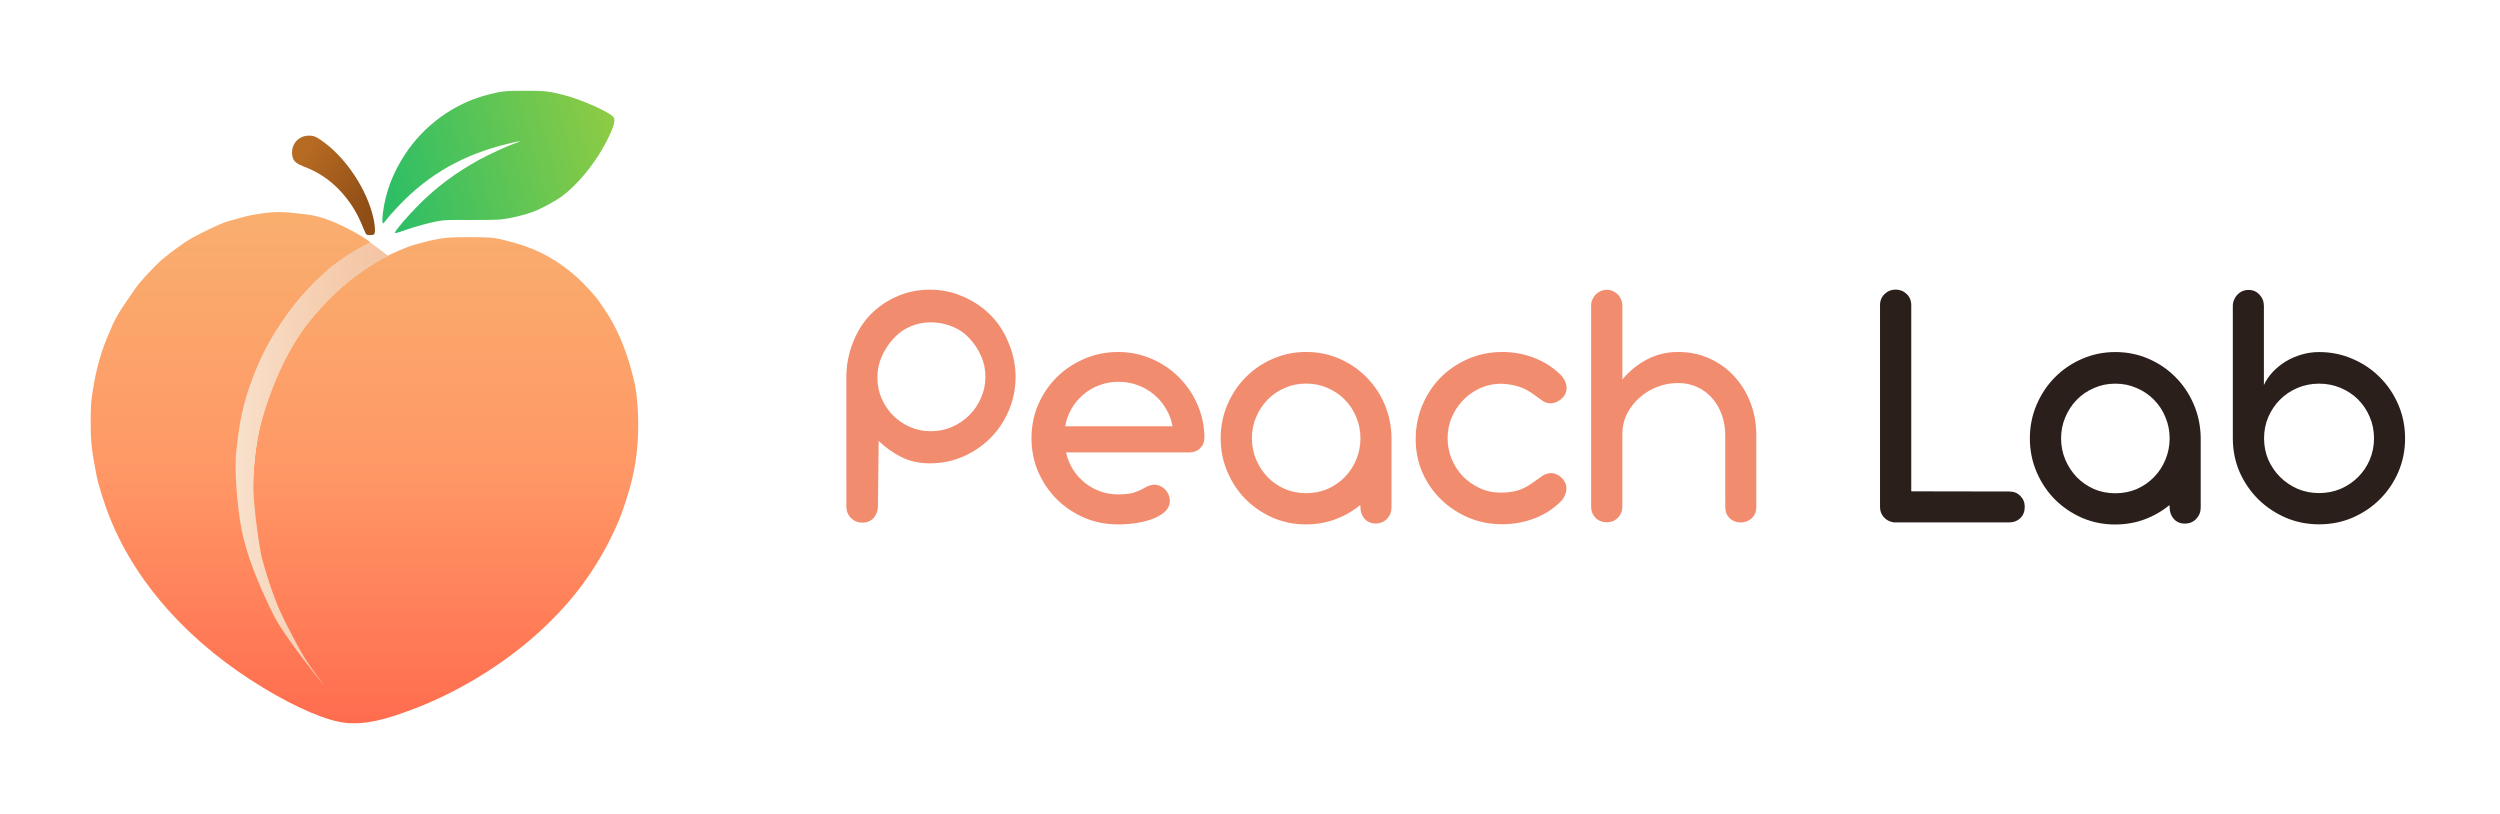
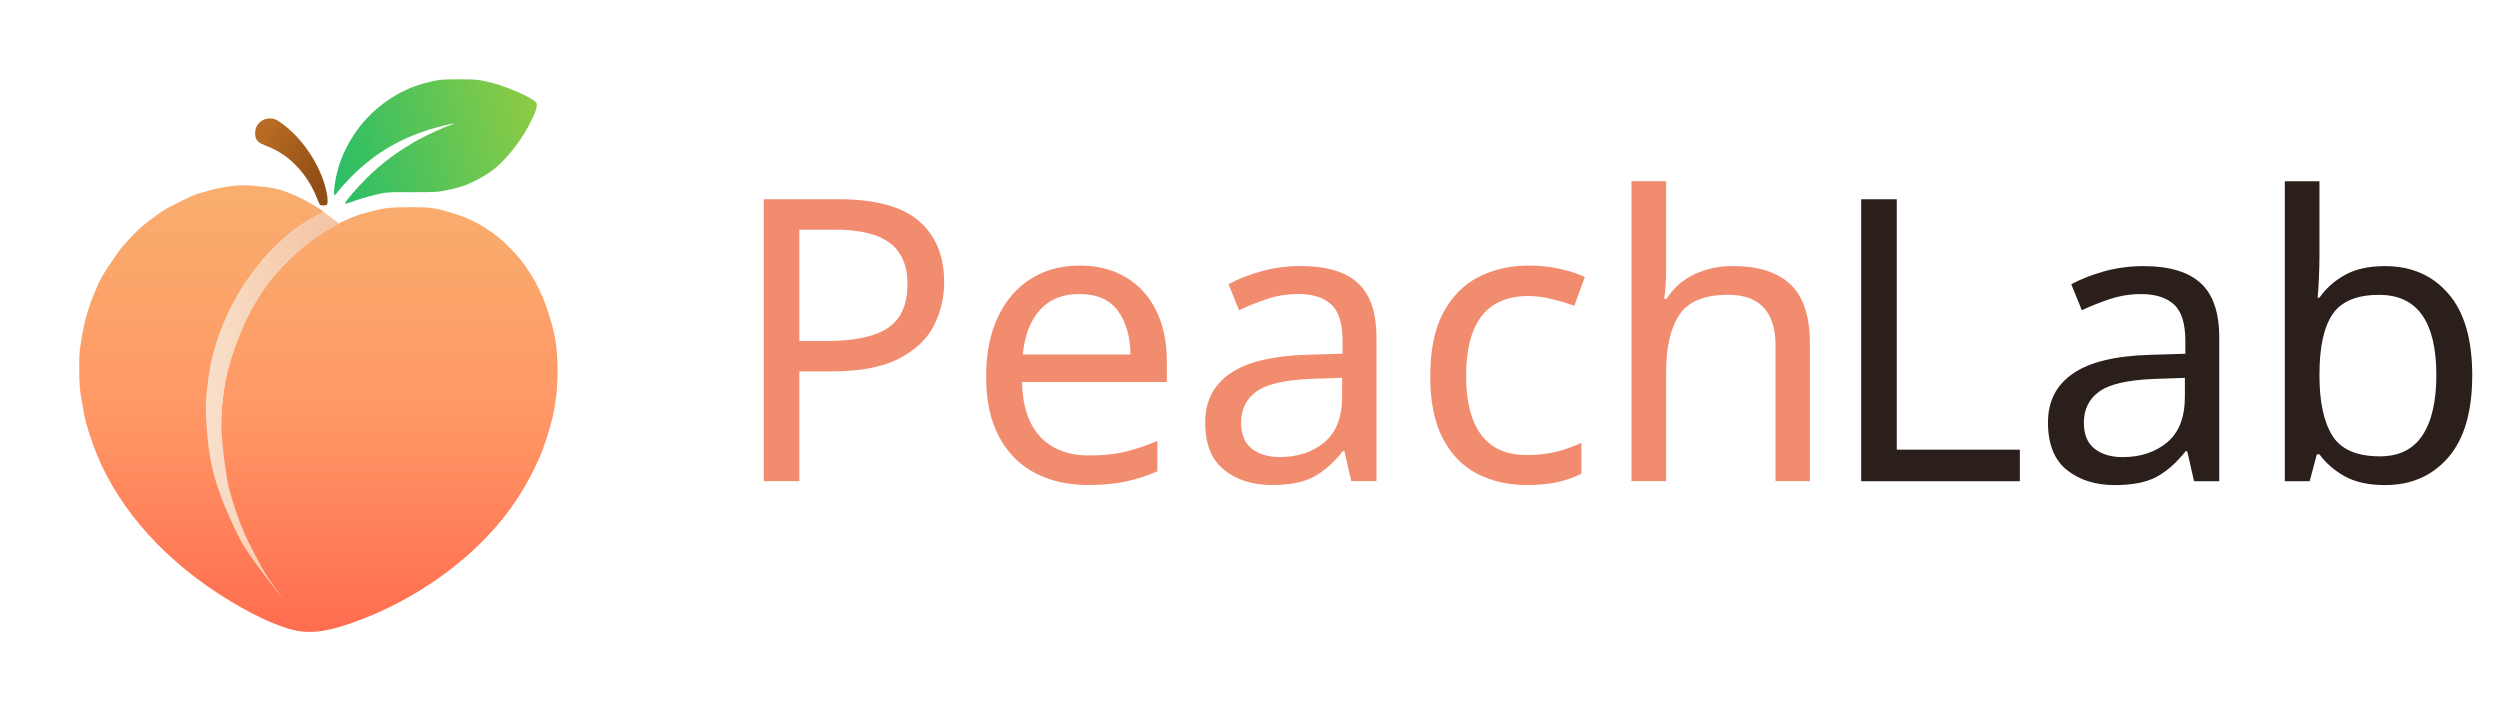
- <svg xmlns="http://www.w3.org/2000/svg" width="830" height="270" version="1.1" viewBox="0 0 219.6 71.437" xml:space="preserve">
+ <svg xmlns="http://www.w3.org/2000/svg" width="950" height="270" version="1.1" viewBox="0 0 251.35 71.437" xml:space="preserve">
  <defs>
    <linearGradient id="linearGradient15" x1="116.83" x2="139.55" y1="51.858" y2="67.768" gradientUnits="userSpaceOnUse">
      <stop stop-color="#b66a22" offset="0" />
      <stop stop-color="#8f4e16" offset="1" />
    </linearGradient>
    <linearGradient id="linearGradient17" x1="145.84" x2="220.78" y1="62.011" y2="41.929" gradientUnits="userSpaceOnUse">
      <stop stop-color="#2dbe66" offset="0" />
      <stop stop-color="#8ccb45" offset="1" />
    </linearGradient>
    <linearGradient id="linearGradient19" x1="138.54" x2="138.54" y1="62.663" y2="245.75" gradientUnits="userSpaceOnUse">
      <stop stop-color="#f8b06f" offset="0" />
      <stop stop-color="#ff9866" offset=".502" />
      <stop stop-color="#ff694d" offset="1" />
    </linearGradient>
    <linearGradient id="linearGradient23" x1="95.448" x2="146.23" y1="153.05" y2="153.05" gradientUnits="userSpaceOnUse">
      <stop stop-color="#f9e1cc" stop-opacity=".998" offset="0" />
      <stop stop-color="#f6d0b3" offset=".497" />
      <stop stop-color="#f3c4a2" offset="1" />
    </linearGradient>
  </defs>
  <g transform="matrix(.26271 0 0 .26271 -4.3818 .57074)">
    <path d="m132.29 239.53c-6.284-0.65-16.264-4.887-27.517-11.681-24.188-14.604-42.06-34.257-51.057-56.144-2.117-5.151-4.335-12.214-4.899-15.603-0.085-0.509-0.379-2.117-0.653-3.572-0.939-4.974-1.183-7.878-1.17-13.891 0.011-5.153 0.109-6.544 0.724-10.349 1.273-7.873 2.951-13.623 5.876-20.14 1.99-5.137 5.336-9.443 8.383-13.933 1.332-1.981 6.31-7.431 9.075-9.765 2.923-2.468 7.282-5.487 7.591-5.691 3.874-2.557 12.072-6.221 12.835-6.473 0.22-0.073 2.191-0.759 3.031-0.916 0.24-0.045 0.705-0.191 0.93-0.257 1.386-0.407 3.581-1.082 6.356-1.546 7.065-1.182 9.027-1.042 17.346-0.056 4.706 0.558 8.89 2.338 12.706 4.179 3.783 1.825 8.619 4.841 8.637 5.218 5e-3 0.109-1.092 0.741-2.438 1.403-1.346 0.663-3.936 2.207-5.755 3.431-14.604 9.828-26.166 25.725-32.229 44.312-2.711 8.31-3.928 15.297-4.194 24.077-0.15 4.933 0.078 11.723 0.366 10.914 0.065-0.182 0.295-0.331 0.511-0.331 0.271 0 0.367 0.219 0.309 0.702-0.079 0.653-0.009 0.706 0.992 0.749 0.592 0.026 1.218 0.133 1.389 0.239 0.172 0.107 0.312 0.053 0.312-0.12 0-0.237 0.093-0.235 0.385 7e-3 0.212 0.176 0.503 0.247 0.647 0.158 0.156-0.097 0.301 0.401 0.36 1.234 0.054 0.768 0.121-1.223 0.149-4.425 0.173-19.396 5.375-36.621 15.665-51.871 3.553-5.266 11.336-13.662 16.396-17.687 2.962-2.357 8.243-5.867 11.377-7.562 2.935-1.587 8.112-3.809 10.268-4.407 8.565-2.374 10.192-2.602 18.572-2.607 8.039-0.004 8.924 0.115 16.007 2.151 7.37 2.119 13.938 5.803 19.956 11.194 2.39 2.141 6.14 6.225 7.377 8.033 0.416 0.609 1.29 1.881 1.941 2.827 3.987 5.791 7.185 13.274 9.383 21.96 1.014 4.007 1.229 5.36 1.596 10.054 0.637 8.147 0.041 16.846-1.649 24.077-1.18 5.049-3.433 11.964-5.102 15.658-1.971 4.362-2.848 6.126-4.655 9.357-5.584 9.983-12.44 18.505-21.559 26.794-11.373 10.339-25.908 19.361-40.362 25.054-11.271 4.439-17.962 5.888-24.209 5.242z" fill="url(#linearGradient19)" />
    <path d="m148.7 75.684c0-0.652 4.322-5.703 8.18-9.559 5.77-5.767 12.142-10.514 19.866-14.798 3.477-1.929 10.17-4.971 12.784-5.812 0.555-0.179 0.958-0.376 0.896-0.439-0.063-0.063-1.884 0.319-4.046 0.848-14.685 3.594-26.035 9.988-35.959 20.259-1.746 1.807-3.737 4.033-4.423 4.946-1.233 1.64-1.25 1.652-1.43 0.935-0.1-0.399-0.039-1.798 0.135-3.109 0.934-7.015 3.256-13.152 7.363-19.465 6.279-9.65 16.314-16.977 27.182-19.846 5.096-1.346 6.104-1.46 12.845-1.463 6.754-0.003 7.929 0.12 12.776 1.333 6.342 1.587 16.363 6.099 17.089 7.694 0.579 1.271-0.464 4.233-3.337 9.479-3.583 6.542-9.177 13.209-14.08 16.781-2.4 1.748-6.865 4.145-9.732 5.225-2.62 0.986-7.562 2.164-10.414 2.482-1.397 0.156-6.144 0.247-10.702 0.207-6.952-0.062-8.569-2e-3 -10.689 0.397-2.681 0.505-7.883 1.921-10.467 2.848-2.783 0.999-3.837 1.29-3.837 1.058z" fill="url(#linearGradient17)" />
    <path d="m139.23 76.243c-0.185-0.117-0.683-1.115-1.108-2.218-1.939-5.037-4.712-9.376-8.346-13.062-3.292-3.339-7.024-5.756-11.469-7.429-2.246-0.845-3.406-1.764-3.739-2.96-1.128-4.063 1.734-7.668 5.863-7.386 1.254 0.086 1.804 0.304 3.307 1.31 8.277 5.541 15.618 16.414 17.831 26.41 0.572 2.583 0.652 4.778 0.192 5.239-0.358 0.358-2.02 0.421-2.532 0.096z" fill="url(#linearGradient15)" />
    <path d="m140.47 78.871 5.899 4.436s-15.276 7.42-27.156 23.218c-11.88 15.798-16.082 36.351-16.082 36.351s-2.022 9.795-1.769 17.883c0.253 8.088 2.085 20.379 2.812 23.318 0.727 2.938 3.76 13.649 7.615 21.232 3.855 7.583 6.477 12.322 8.31 14.882 1.833 2.559 4.897 6.856 4.897 6.856s-12.972-15.919-16.726-23.337c-3.753-7.417-6.166-13.673-6.166-13.673s-3.307-7.864-4.736-15.594c-1.43-7.73-2.458-20.063-1.609-26.497s1.296-14.567 7.283-28.374c5.987-13.807 15.684-24.665 22.252-30.697 6.568-6.032 15.175-10.004 15.175-10.004z" fill="url(#linearGradient23)" style="mix-blend-mode:normal" />
  </g>
-   <g transform="translate(-31.448 -3.9321)">
-     <path d="m196.59 30.735q0-0.589 0.403-0.977 0.403-0.388 0.961-0.388 0.574 0 0.977 0.388 0.403 0.388 0.403 0.977v16.356l8.62 0.015q0.574 0 0.961 0.388t0.388 0.961q0 0.605-0.388 0.992-0.388 0.372-0.961 0.372h-10.17q-0.015 0-0.031 0 0-0.015-0.015-0.015-0.496-0.078-0.822-0.45-0.326-0.372-0.326-0.884zm20.665 19.27q-1.566 0-2.93-0.589-1.364-0.605-2.387-1.628-1.008-1.023-1.597-2.403-0.589-1.38-0.589-2.946t0.589-2.946q0.589-1.38 1.597-2.403 1.023-1.039 2.387-1.628 1.364-0.605 2.93-0.605 1.566 0 2.915 0.589 1.364 0.589 2.372 1.612 1.008 1.008 1.597 2.372 0.589 1.364 0.62 2.915v6.17q0 0.589-0.403 1.008-0.403 0.403-0.992 0.403t-0.961-0.403q-0.372-0.419-0.372-1.008l-0.015-0.217q-0.977 0.806-2.186 1.256t-2.574 0.45zm0-2.744q1.023 0 1.891-0.372 0.868-0.388 1.504-1.039 0.651-0.667 1.008-1.535 0.372-0.884 0.372-1.876 0-0.992-0.372-1.86-0.357-0.884-1.008-1.535-0.636-0.651-1.504-1.023-0.868-0.388-1.891-0.388-1.008 0-1.876 0.388-0.868 0.372-1.504 1.023t-1.008 1.535q-0.372 0.868-0.372 1.86 0 0.992 0.372 1.876 0.372 0.868 1.008 1.535 0.636 0.651 1.504 1.039 0.868 0.372 1.876 0.372zm10.325-16.449q0-0.295 0.109-0.543 0.109-0.264 0.295-0.45 0.186-0.202 0.434-0.31 0.248-0.109 0.543-0.109 0.589 0 0.961 0.419 0.388 0.403 0.388 0.992v6.945q0.279-0.62 0.775-1.147 0.512-0.543 1.147-0.93 0.651-0.388 1.395-0.605 0.76-0.217 1.535-0.217 1.566 0 2.946 0.605 1.38 0.589 2.403 1.628 1.023 1.023 1.612 2.403 0.589 1.38 0.589 2.946t-0.589 2.946q-0.589 1.364-1.612 2.388-1.023 1.023-2.403 1.628-1.38 0.589-2.946 0.589t-2.946-0.589q-1.38-0.605-2.418-1.628-1.023-1.023-1.628-2.388-0.589-1.38-0.589-2.946zm2.744 11.627q0 0.992 0.372 1.876 0.388 0.868 1.039 1.519 0.651 0.651 1.535 1.039 0.884 0.372 1.891 0.372t1.891-0.372q0.884-0.388 1.535-1.039 0.651-0.651 1.023-1.519 0.372-0.884 0.372-1.876 0-1.008-0.372-1.876-0.372-0.884-1.023-1.535-0.651-0.651-1.535-1.023-0.884-0.372-1.891-0.372t-1.891 0.372q-0.884 0.372-1.535 1.023-0.651 0.651-1.039 1.535-0.372 0.868-0.372 1.876z" fill="#2a1f1b" aria-label="Lab" />
-     <path d="m105.79 37.207v-0.14q0-1.55 0.558-2.992 0.558-1.457 1.535-2.481 0.992-1.023 2.325-1.612 1.349-0.605 2.915-0.605 1.55 0 2.915 0.605 1.38 0.589 2.403 1.612 1.023 1.023 1.612 2.481 0.605 1.442 0.605 2.992 0 1.039-0.279 2.015-0.264 0.961-0.76 1.798-0.481 0.837-1.178 1.535-0.682 0.682-1.519 1.178-0.837 0.496-1.798 0.775-0.961 0.264-2 0.264-1.395 0-2.511-0.558-1.101-0.558-1.984-1.411l-0.062 5.752q-0.015 0.605-0.388 1.023-0.372 0.403-0.977 0.403-0.589 0-1.008-0.403-0.403-0.419-0.403-1.023zm7.426 4.604q0.977 0 1.845-0.372 0.884-0.388 1.535-1.039 0.651-0.651 1.023-1.519 0.388-0.868 0.388-1.86 0-0.992-0.388-1.829-0.372-0.853-1.023-1.55-0.651-0.698-1.535-1.039-0.868-0.357-1.845-0.357-0.977 0-1.829 0.372t-1.488 1.085-1.008 1.566-0.372 1.829q0 0.977 0.372 1.845 0.372 0.853 1.008 1.488t1.488 1.008 1.829 0.372zm11.875 1.86q0.171 0.791 0.589 1.473 0.419 0.667 1.023 1.163 0.605 0.496 1.349 0.775 0.76 0.279 1.597 0.279 0.806 0 1.333-0.14 0.527-0.155 1.054-0.465 0.434-0.248 0.822-0.248 0.279 0 0.512 0.124 0.248 0.109 0.434 0.31 0.186 0.186 0.295 0.45t0.109 0.543q0 0.496-0.372 0.884-0.372 0.372-1.008 0.636-0.62 0.264-1.457 0.403-0.822 0.14-1.721 0.14-1.566 0-2.961-0.589-1.38-0.605-2.418-1.628-1.023-1.023-1.628-2.403-0.589-1.38-0.589-2.946 0-1.581 0.589-2.961 0.605-1.38 1.628-2.403 1.039-1.023 2.418-1.612 1.395-0.605 2.961-0.605 1.55 0 2.93 0.589 1.38 0.589 2.403 1.612 1.039 1.023 1.643 2.403 0.605 1.364 0.62 2.915 0 0.558-0.372 0.93-0.372 0.372-0.961 0.372zm9.348-2.294q-0.14-0.837-0.574-1.55-0.419-0.713-1.054-1.24-0.62-0.527-1.426-0.822-0.791-0.295-1.69-0.295-0.915 0-1.705 0.31-0.791 0.295-1.411 0.837-0.62 0.527-1.023 1.24-0.403 0.713-0.543 1.519zm11.736 8.62q-1.566 0-2.93-0.589-1.364-0.605-2.387-1.628-1.008-1.023-1.597-2.403t-0.589-2.946q0-1.566 0.589-2.946t1.597-2.403q1.023-1.039 2.387-1.628 1.364-0.605 2.93-0.605 1.566 0 2.915 0.589 1.364 0.589 2.372 1.612 1.008 1.008 1.597 2.372 0.589 1.364 0.62 2.915v6.17q0 0.589-0.403 1.008-0.403 0.403-0.992 0.403t-0.961-0.403q-0.372-0.419-0.372-1.008l-0.015-0.217q-0.977 0.806-2.186 1.256t-2.574 0.45zm0-2.744q1.023 0 1.891-0.372 0.868-0.388 1.504-1.039 0.651-0.667 1.008-1.535 0.372-0.884 0.372-1.876 0-0.992-0.372-1.86-0.357-0.884-1.008-1.535-0.636-0.651-1.504-1.023-0.868-0.388-1.891-0.388-1.008 0-1.876 0.388-0.868 0.372-1.504 1.023t-1.008 1.535q-0.372 0.868-0.372 1.86 0 0.992 0.372 1.876 0.372 0.868 1.008 1.535 0.636 0.651 1.504 1.039 0.868 0.372 1.876 0.372zm9.627-4.744q0-1.597 0.589-2.992 0.589-1.395 1.612-2.434 1.039-1.039 2.418-1.628 1.395-0.605 2.992-0.605 1.488 0 2.821 0.527 1.349 0.527 2.325 1.504 0.248 0.264 0.372 0.558 0.124 0.295 0.124 0.574 0 0.31-0.14 0.574-0.14 0.248-0.357 0.419-0.202 0.171-0.45 0.264-0.233 0.093-0.434 0.093-0.341 0-0.651-0.171l-1.085-0.775q-0.698-0.45-1.364-0.605-0.667-0.171-1.411-0.171-0.961 0.031-1.798 0.434-0.837 0.403-1.457 1.07-0.605 0.651-0.961 1.504-0.341 0.853-0.341 1.767 0 0.93 0.341 1.798 0.357 0.868 0.977 1.535 0.636 0.651 1.488 1.054 0.853 0.403 1.876 0.403 0.698 0 1.349-0.155 0.651-0.171 1.302-0.62l1.085-0.76q0.155-0.078 0.326-0.124 0.171-0.062 0.341-0.062 0.202 0 0.434 0.093 0.248 0.093 0.45 0.279 0.202 0.171 0.326 0.419 0.14 0.248 0.14 0.558 0 0.295-0.124 0.589-0.109 0.295-0.357 0.543-0.961 0.977-2.325 1.504-1.349 0.512-2.821 0.512-1.581 0-2.961-0.574-1.38-0.589-2.418-1.597-1.039-1.008-1.643-2.372-0.589-1.364-0.589-2.93zm27.192-0.279v-0.062q0-0.946-0.295-1.783-0.295-0.837-0.837-1.457-0.543-0.636-1.318-0.992-0.76-0.357-1.705-0.357t-1.829 0.341q-0.868 0.341-1.55 0.946-0.682 0.605-1.101 1.426-0.403 0.822-0.403 1.767v6.387q0 0.574-0.403 0.977-0.388 0.388-0.961 0.388-0.589 0-0.992-0.388-0.388-0.403-0.388-0.977v-17.658q0-0.295 0.109-0.543 0.109-0.264 0.295-0.45 0.186-0.186 0.434-0.295 0.264-0.109 0.543-0.109 0.279 0 0.527 0.109 0.248 0.109 0.434 0.295 0.186 0.186 0.295 0.45 0.109 0.248 0.109 0.543v6.48q0.93-1.116 2.17-1.767 1.256-0.651 2.713-0.651 1.504 0 2.775 0.574 1.271 0.574 2.17 1.566 0.915 0.992 1.426 2.325 0.512 1.333 0.512 2.837v6.325q0 0.589-0.403 0.977-0.403 0.372-0.977 0.372-0.558 0-0.961-0.372-0.388-0.388-0.388-0.977z" fill="#f28c6f" aria-label="Peach" />
+   <g transform="translate(-31.448 -3.9321)" font-family="'Arista Pro Alternate'" font-size="39.688px">
+     <text x="214.725" y="52.315" fill="#2a1f1b" xml:space="preserve">
+       <tspan x="214.725" y="52.315" fill="#2a1f1b" font-family="'Arista Pro Alternate'" font-size="39.688px">Lab</tspan>
+     </text>
+     <text x="104.392" y="52.305" fill="#f28c6f" xml:space="preserve">
+       <tspan x="104.392" y="52.305" fill="#f28c6f" font-family="'Arista Pro Alternate'" font-size="39.688px">Peach</tspan>
+     </text>
  </g>
</svg>
